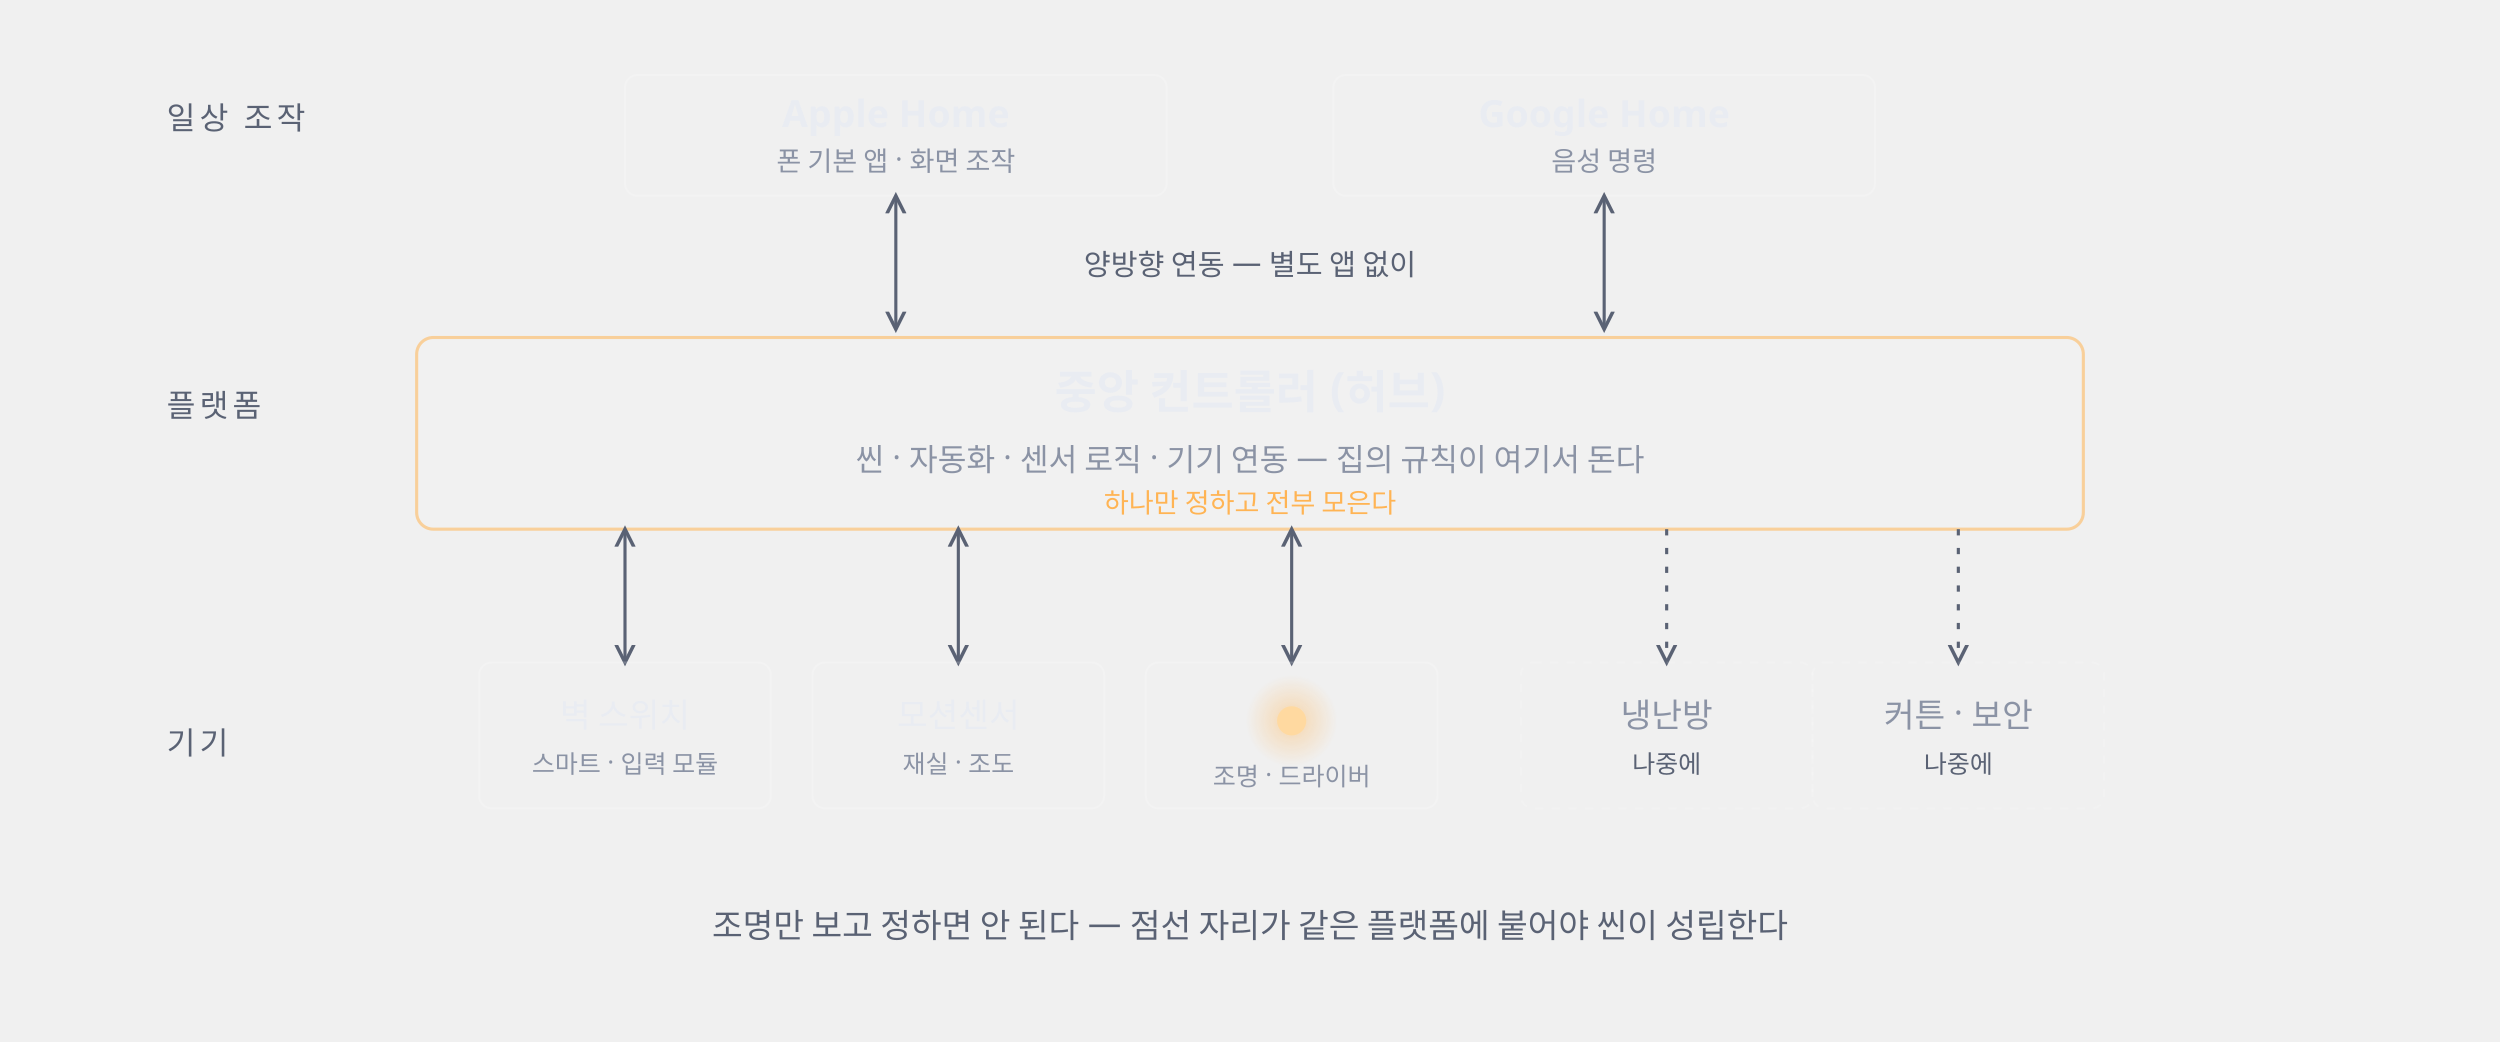
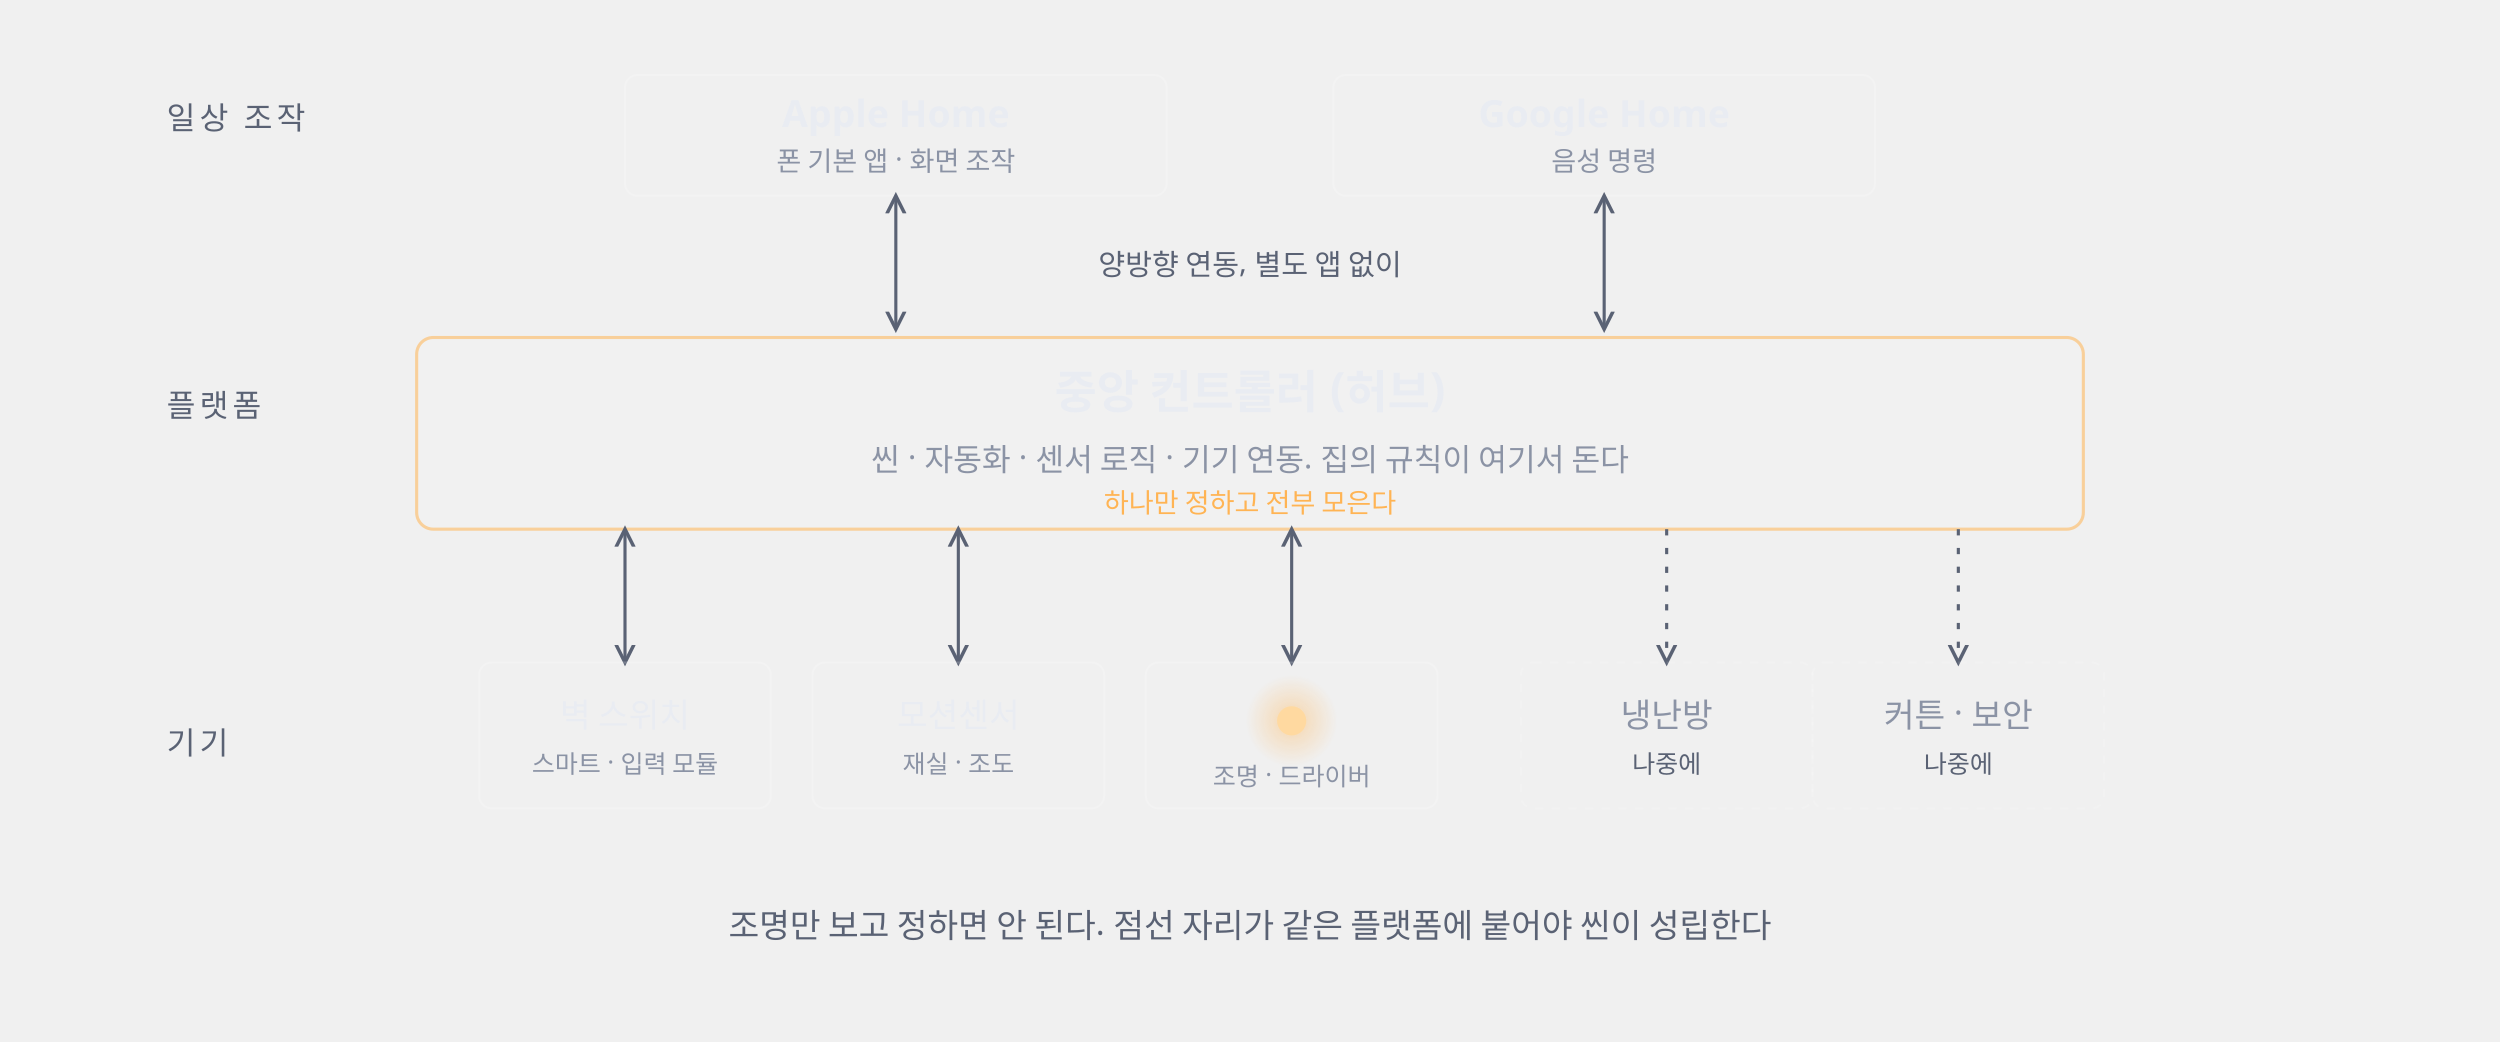
<svg xmlns="http://www.w3.org/2000/svg" viewBox="0 0 1200 500" font-family="Pretendard, Apple SD Gothic Neo, sans-serif">
  <defs>
    <radialGradient id="lampGlowPF" cx="50%" cy="50%" r="50%">
      <stop offset="0%" stop-color="#ffd9a0" stop-opacity="0.75" />
      <stop offset="35%" stop-color="#ffb454" stop-opacity="0.28" />
      <stop offset="100%" stop-color="#ffb454" stop-opacity="0" />
    </radialGradient>
    <marker id="arrPF" viewBox="0 0 10 10" refX="8" refY="5" markerWidth="7" markerHeight="7" orient="auto-start-reverse">
      <path d="M 0 1 L 8 5 L 0 9" fill="none" stroke="#5a6274" stroke-width="1.6" stroke-linecap="round" />
    </marker>
  </defs>
  <text x="80" y="62" fill="#5a6274" font-size="15" letter-spacing="2">일상 조작</text>
  <rect x="300" y="36" width="260" height="58" rx="6" fill="#ffffff" fill-opacity="0.03" stroke="#ffffff" stroke-opacity="0.18" stroke-width="1" />
  <text x="430" y="61" fill="#e9ecf2" font-size="18" font-weight="600" text-anchor="middle">Apple Home</text>
  <text x="430" y="82" fill="#8b93a5" font-size="13" text-anchor="middle">폰 기본 앱 · 화면 조작</text>
  <rect x="640" y="36" width="260" height="58" rx="6" fill="#ffffff" fill-opacity="0.03" stroke="#ffffff" stroke-opacity="0.18" stroke-width="1" />
  <text x="770" y="61" fill="#e9ecf2" font-size="18" font-weight="600" text-anchor="middle">Google Home</text>
  <text x="770" y="82" fill="#8b93a5" font-size="13" text-anchor="middle">음성 명령</text>
  <line x1="430" y1="94" x2="430" y2="158" stroke="#5a6274" stroke-width="1.5" marker-start="url(#arrPF)" marker-end="url(#arrPF)" />
  <line x1="770" y1="94" x2="770" y2="158" stroke="#5a6274" stroke-width="1.5" marker-start="url(#arrPF)" marker-end="url(#arrPF)" />
-   <text x="600" y="132" fill="#5a6274" font-size="14" text-anchor="middle">양방향 연동 — 별도 앱 없이</text>
+   <text x="600" y="132" fill="#5a6274" font-size="14" text-anchor="middle">양방향 연동, 별도 앱 없이</text>
  <text x="80" y="200" fill="#5a6274" font-size="15" letter-spacing="2">플랫폼</text>
  <rect x="200" y="162" width="800" height="92" rx="8" fill="#ffffff" fill-opacity="0.04" stroke="#ffb454" stroke-opacity="0.55" stroke-width="1.5" />
  <text x="600" y="196" fill="#e9ecf2" font-size="22" font-weight="600" text-anchor="middle">중앙 컨트롤러 (허브)</text>
-   <text x="600" y="226" fill="#8b93a5" font-size="15" text-anchor="middle">씬 · 자동화 · 센서 로직 · 기기 연동 — 집의 규칙이 여기서 돈다</text>
+   <text x="600" y="226" fill="#8b93a5" font-size="15" text-anchor="middle">씬 · 자동화 · 센서 로직 · 기기 연동. 집의 규칙이 여기서 돈다</text>
  <text x="600" y="246" fill="#ffb454" font-size="13" text-anchor="middle">하나만 정하고 전부 모은다</text>
  <line x1="300" y1="254" x2="300" y2="318" stroke="#5a6274" stroke-width="1.5" marker-start="url(#arrPF)" marker-end="url(#arrPF)" />
  <line x1="460" y1="254" x2="460" y2="318" stroke="#5a6274" stroke-width="1.5" marker-start="url(#arrPF)" marker-end="url(#arrPF)" />
  <line x1="620" y1="254" x2="620" y2="318" stroke="#5a6274" stroke-width="1.5" marker-start="url(#arrPF)" marker-end="url(#arrPF)" />
  <line x1="800" y1="254" x2="800" y2="318" stroke="#5a6274" stroke-width="1.5" stroke-dasharray="3 6" marker-end="url(#arrPF)" />
  <line x1="940" y1="254" x2="940" y2="318" stroke="#5a6274" stroke-width="1.5" stroke-dasharray="3 6" marker-end="url(#arrPF)" />
  <text x="80" y="362" fill="#5a6274" font-size="15" letter-spacing="2">기기</text>
  <rect x="230" y="318" width="140" height="70" rx="6" fill="#ffffff" fill-opacity="0.03" stroke="#ffffff" stroke-opacity="0.18" stroke-width="1" />
  <text x="300" y="349" fill="#e9ecf2" font-size="16" text-anchor="middle">벽 스위치</text>
  <text x="300" y="371" fill="#8b93a5" font-size="12" text-anchor="middle">스마트 · 입력 모듈</text>
  <rect x="390" y="318" width="140" height="70" rx="6" fill="#ffffff" fill-opacity="0.03" stroke="#ffffff" stroke-opacity="0.18" stroke-width="1" />
  <text x="460" y="349" fill="#e9ecf2" font-size="16" text-anchor="middle">모션센서</text>
  <text x="460" y="371" fill="#8b93a5" font-size="12" text-anchor="middle">재실 · 조도</text>
  <rect x="550" y="318" width="140" height="70" rx="6" fill="#ffffff" fill-opacity="0.03" stroke="#ffffff" stroke-opacity="0.18" stroke-width="1" />
  <circle cx="620" cy="346" r="22" fill="url(#lampGlowPF)" />
  <circle cx="620" cy="346" r="7" fill="#ffd9a0" />
  <text x="620" y="377" fill="#8b93a5" font-size="12" text-anchor="middle">조명 · 드라이버</text>
  <rect x="730" y="318" width="140" height="70" rx="6" fill="#ffffff" fill-opacity="0.02" stroke="#ffffff" stroke-opacity="0.12" stroke-width="1" stroke-dasharray="4 4" />
  <text x="800" y="349" fill="#8b93a5" font-size="16" text-anchor="middle">냉난방</text>
  <text x="800" y="371" fill="#5a6274" font-size="12" text-anchor="middle">나중에</text>
  <rect x="870" y="318" width="140" height="70" rx="6" fill="#ffffff" fill-opacity="0.02" stroke="#ffffff" stroke-opacity="0.12" stroke-width="1" stroke-dasharray="4 4" />
  <text x="940" y="349" fill="#8b93a5" font-size="16" text-anchor="middle">커튼 · 보안</text>
  <text x="940" y="371" fill="#5a6274" font-size="12" text-anchor="middle">나중에</text>
-   <text x="600" y="450" fill="#5a6274" font-size="16" text-anchor="middle">조명만 보고 정하면 안 된다 — 점선 자리가 같은 플랫폼에 붙어야 씬이 성립한다</text>
+   <text x="600" y="450" fill="#5a6274" font-size="16" text-anchor="middle">조명만 보고 정하면 안 된다. 점선 자리가 같은 플랫폼에 붙어야 씬이 성립한다</text>
</svg>
